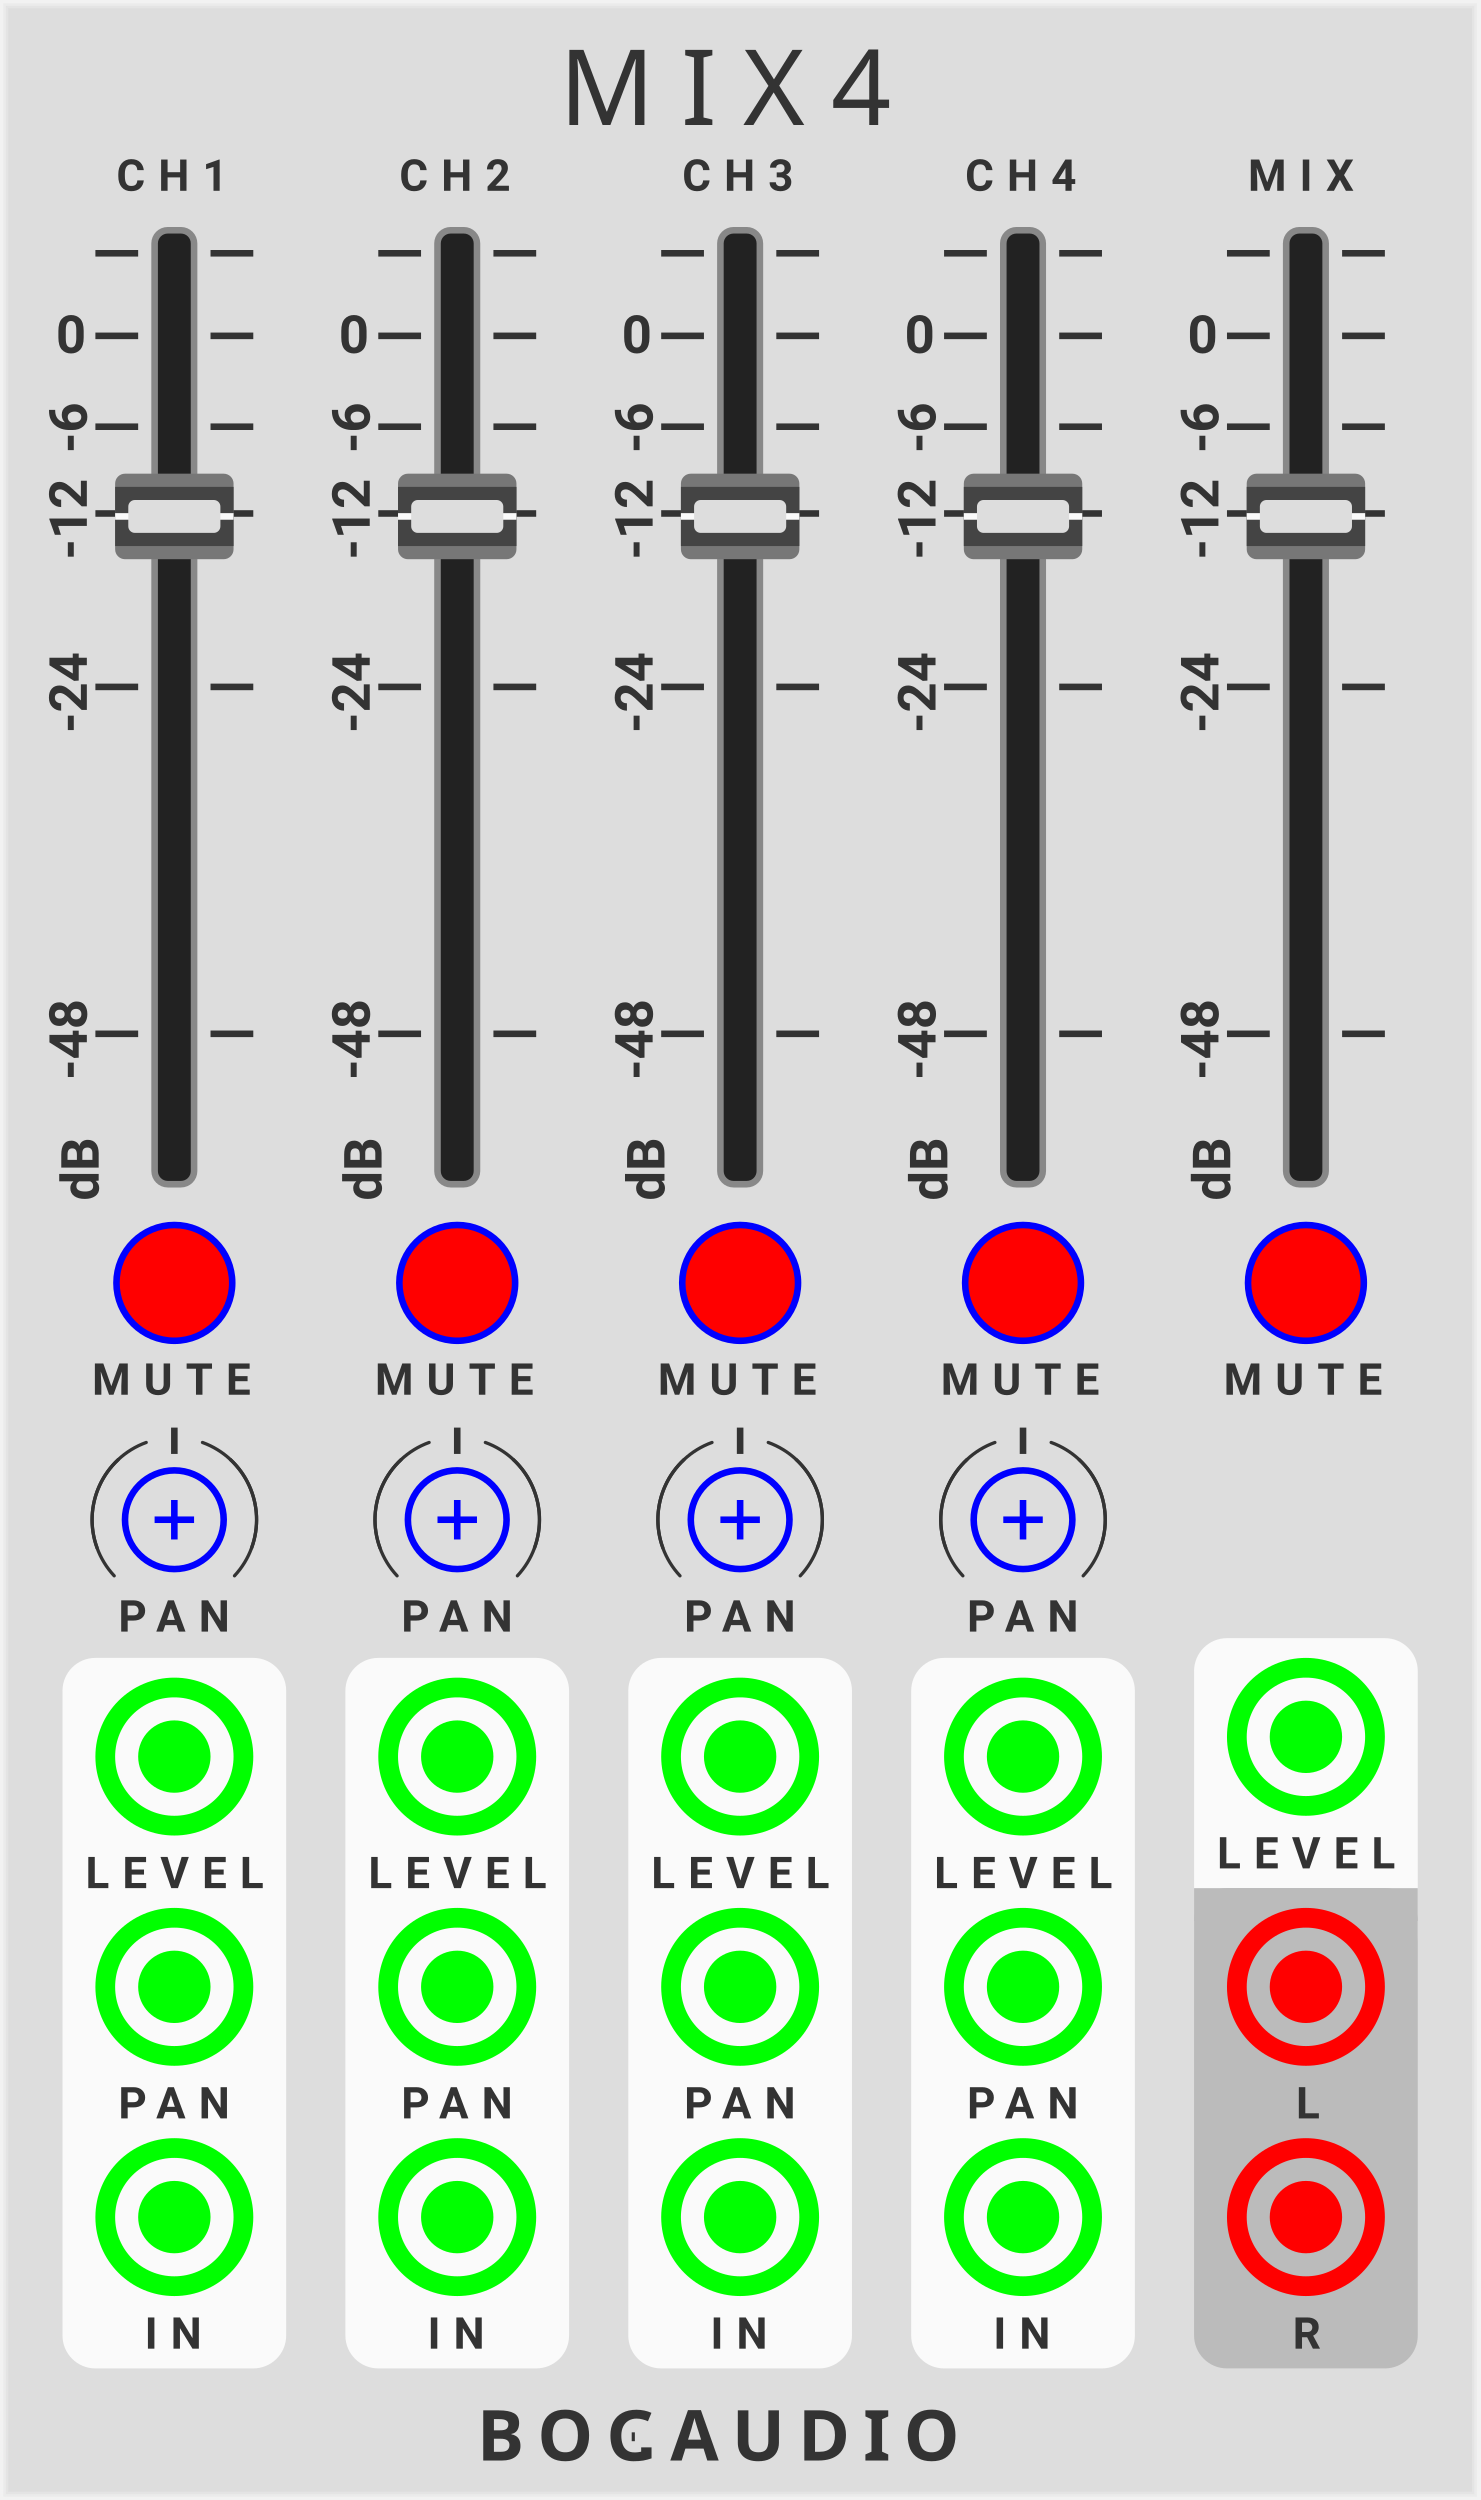
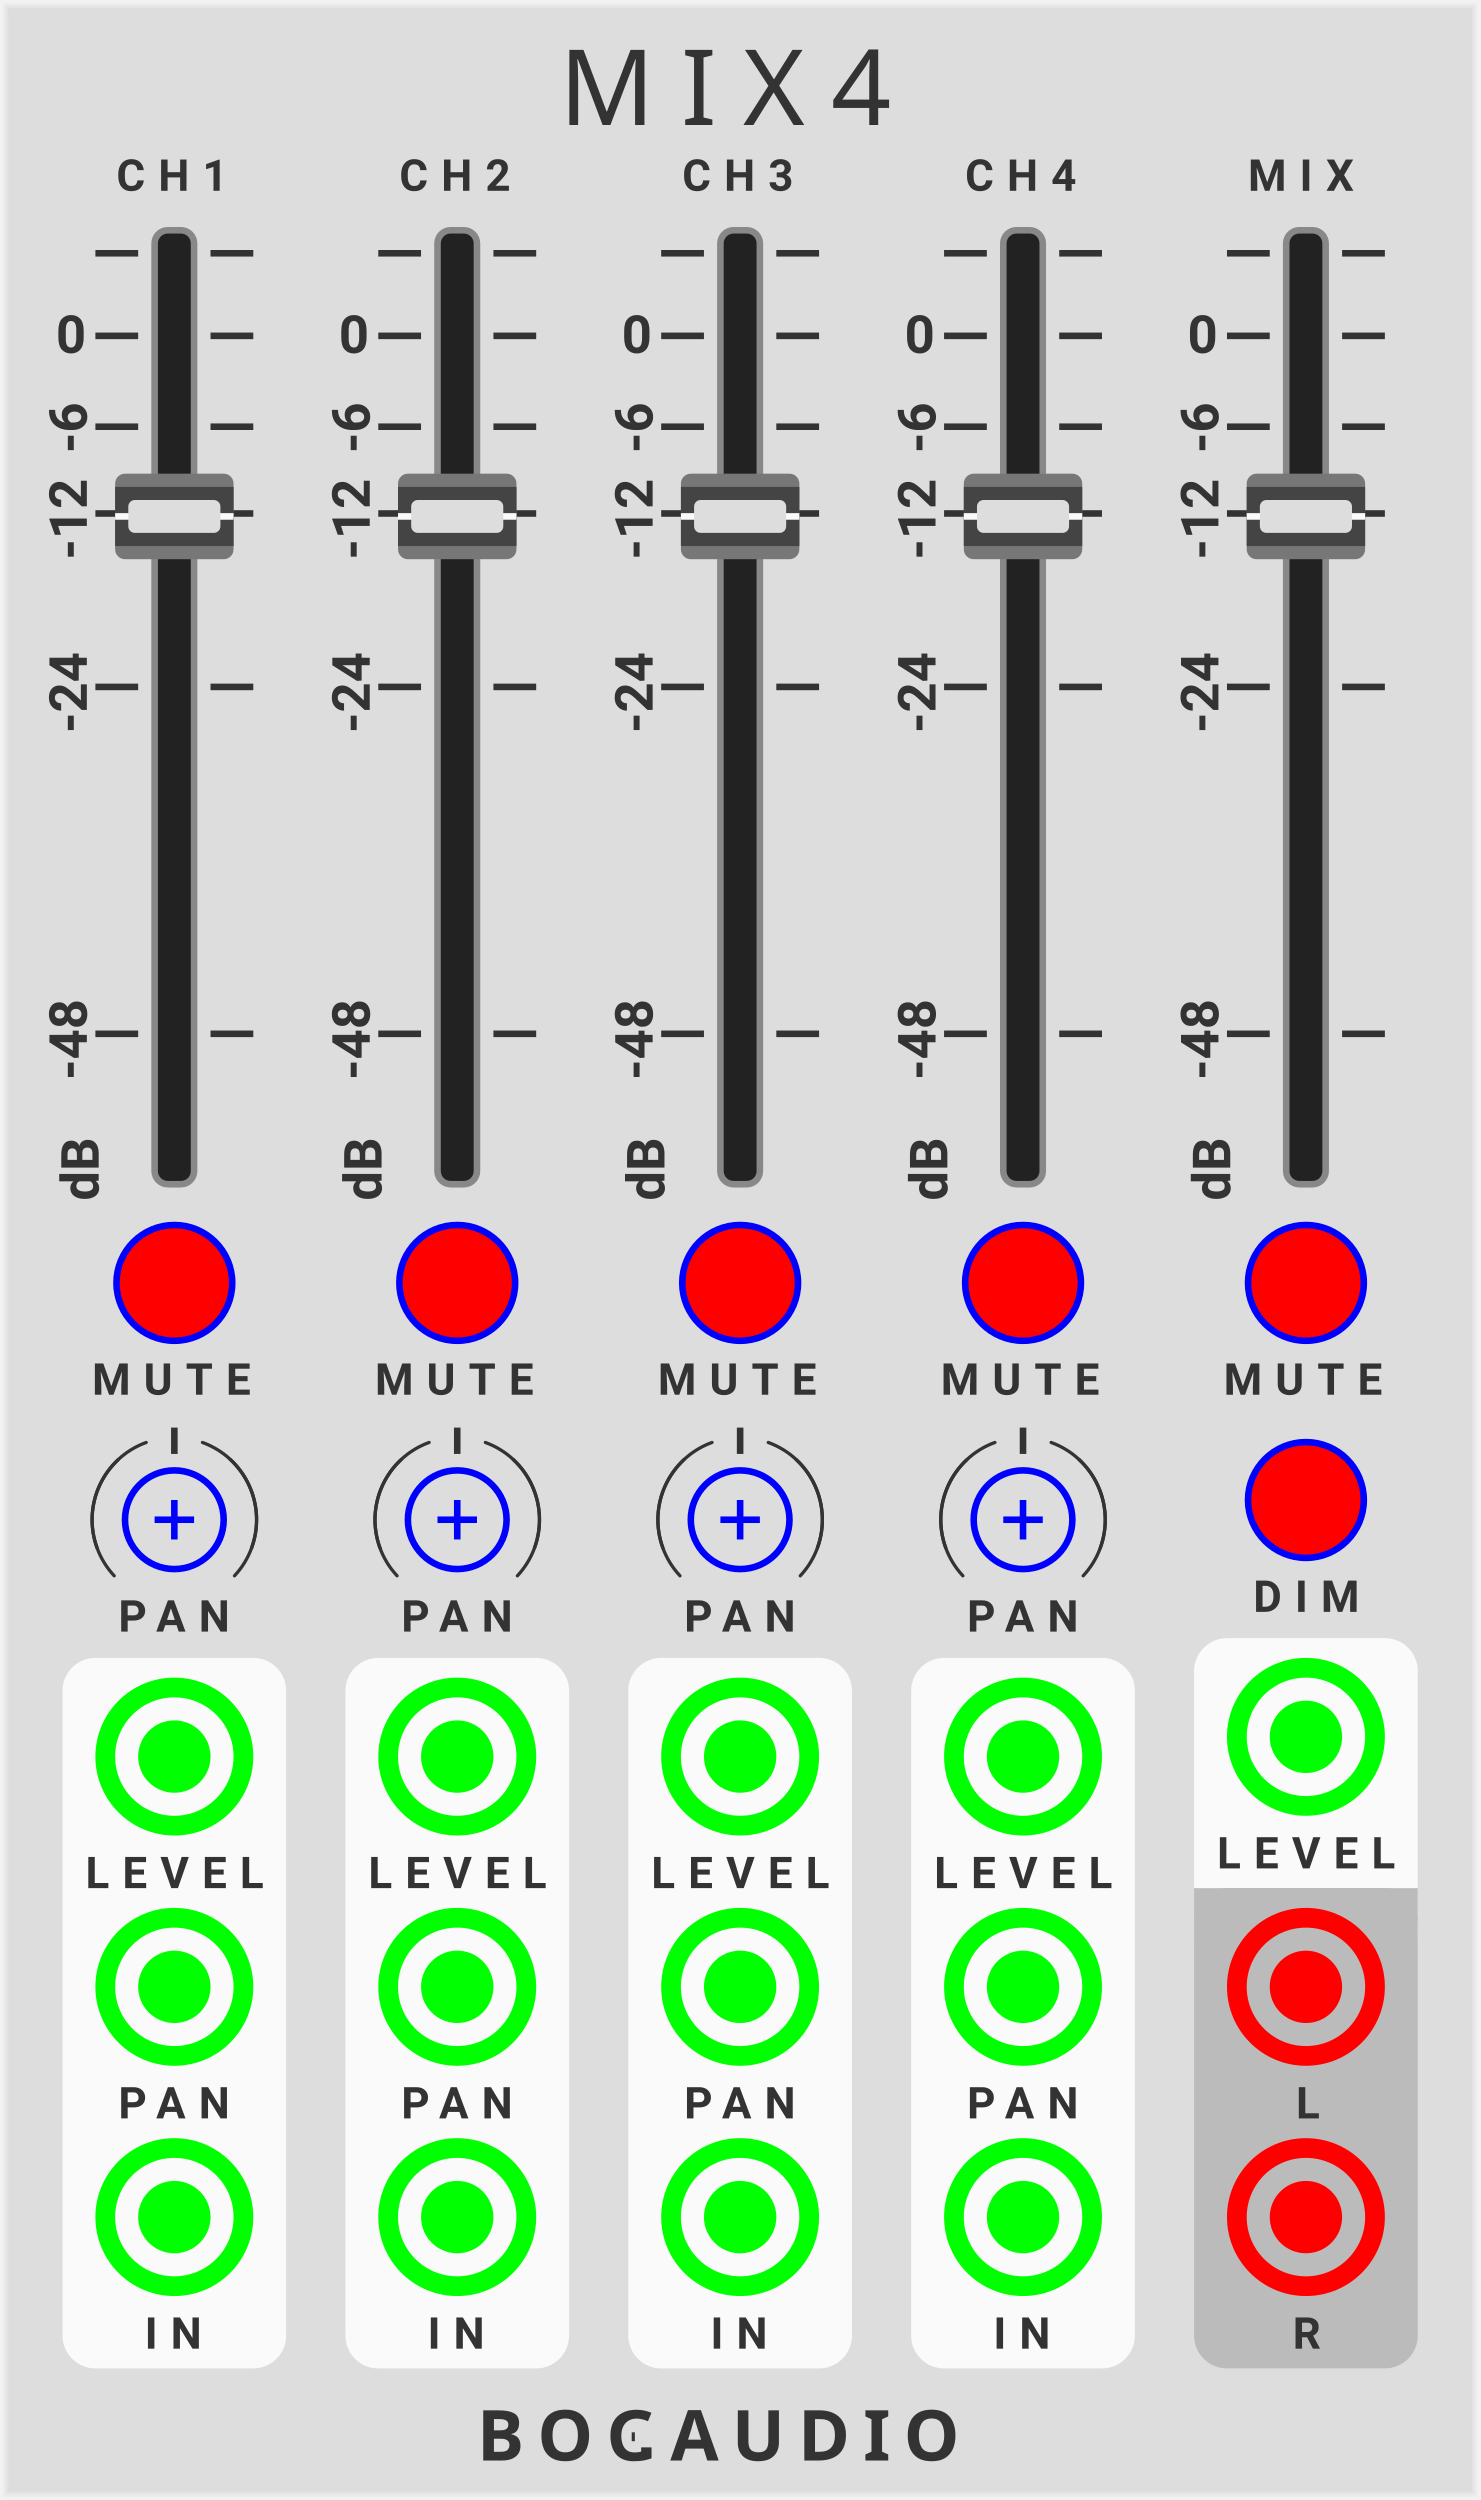
<svg xmlns="http://www.w3.org/2000/svg" xmlns:xlink="http://www.w3.org/1999/xlink" version="1.1" width="225" height="380" viewBox="0 0 225 380">
  <style>
    text {
      fill: #333;
      font-family: 'Roboto', sans-serif;
      font-weight: bold;
    }
    text.title {
      font-family: 'Comfortaa', sans-serif;
      font-weight: normal;
    }
    text.brand {
      font-family: 'Audiowide', sans-serif;
      font-weight: bold;
    }
  </style>
  <defs>
    <symbol id="slider" viewBox="0 0 18px 151x">
      <rect width="18" height="151" fill="none" />
      <rect width="6" height="145" x="6" y="3" rx="2" stroke-width="1" stroke="#888" fill="#222" />
      <g transform="translate(0 40)">
        <rect width="18" height="13" rx="1.5" fill="#777" />
        <rect width="18" height="9" x="0" y="2" fill="#444" />
        <polyline points="0,6.5 18,6.5" stroke="#fafafa" stroke-width="1" fill="none" />
        <rect width="14" height="5" x="2" y="4" rx="1.0" fill="#ddd" transform="translate(0 0)" />
      </g>
    </symbol>
    <symbol id="sliderguide-db" viewBox="0 0 20px 151px">
      <g transform="translate(0 6.5)">
        <polyline points="0,0 6.5,0" stroke="#333" fill="none" transform="translate(10.5 0)" />
        <polyline points="0,0 6.5,0" stroke="#333" fill="none" transform="translate(28 0)" />
      </g>
      <g transform="translate(0 19.05)">
        <polyline points="0,0 6.5,0" stroke="#333" fill="none" transform="translate(10.5 0)" />
        <polyline points="0,0 6.5,0" stroke="#333" fill="none" transform="translate(28 0)" />
        <text font-size="6.0pt" transform="translate(7 0) rotate(0) translate(-2.5 2.6)">0</text>
      </g>
      <g transform="translate(0 32.86)">
        <polyline points="0,0 6.5,0" stroke="#333" fill="none" transform="translate(10.5 0)" />
        <polyline points="0,0 6.5,0" stroke="#333" fill="none" transform="translate(28 0)" />
        <text font-size="6.0pt" transform="translate(7 0) rotate(-90) translate(-4 2.2)">-6</text>
      </g>
      <g transform="translate(0 46.05)">
        <polyline points="0,0 6.5,0" stroke="#333" fill="none" transform="translate(10.5 0)" />
        <polyline points="0,0 6.5,0" stroke="#333" fill="none" transform="translate(28 0)" />
        <text font-size="6.0pt" transform="translate(7 0) rotate(-90) translate(-7 2.2)">-12</text>
      </g>
      <g transform="translate(0 72.41)">
        <polyline points="0,0 6.5,0" stroke="#333" fill="none" transform="translate(10.5 0)" />
        <polyline points="0,0 6.5,0" stroke="#333" fill="none" transform="translate(28 0)" />
        <text font-size="6.0pt" transform="translate(7 0) rotate(-90) translate(-7 2.2)">-24</text>
      </g>
      <g transform="translate(0 125.14)">
        <polyline points="0,0 6.5,0" stroke="#333" fill="none" transform="translate(10.5 0)" />
        <polyline points="0,0 6.5,0" stroke="#333" fill="none" transform="translate(28 0)" />
        <text font-size="6.0pt" transform="translate(7 0) rotate(-90) translate(-7 2.2)">-48</text>
      </g>
      <g transform="translate(0 151.5)">
        <text font-size="6.0pt" transform="translate(7 -10) rotate(-90) translate(-9 4)">dB</text>
      </g>
    </symbol>
    <symbol id="knob-smallest" viewBox="0 0 16px 16px">
      <g transform="translate(8 8)">
        <polyline points="-3,0 3,0" stroke-width="1" stroke="#00f" />
        <polyline points="0,-3 0,3" stroke-width="1" stroke="#00f" />
        <circle r="7.5" stroke-width="1" stroke="#00f" fill="none" />
      </g>
    </symbol>
    <symbol id="knobguide-centertick" viewBox="0 0 40px 40px">
      <g transform="translate(20 20)">
        <g transform="rotate(-90) translate(10 0)">
          <polyline points="0,0 4,0" stroke-width="1" stroke="#333" />
        </g>
        <path d="M 0 -12.5 A 12.5 12.5 0 0 1 12.5 0" stroke="#333" stroke-width="0.5" stroke-linecap="round" fill="none" transform="rotate(20)" />
        <path d="M 0 -12.5 A 12.5 12.5 0 0 1 12.5 0" stroke="#333" stroke-width="0.5" stroke-linecap="round" fill="none" transform="rotate(43)" />
        <path d="M 0 -12.5 A 12.5 12.5 0 0 0 -12.5 0" stroke="#333" stroke-width="0.5" stroke-linecap="round" fill="none" transform="rotate(-20)" />
        <path d="M 0 -12.5 A 12.5 12.5 0 0 0 -12.5 0" stroke="#333" stroke-width="0.5" stroke-linecap="round" fill="none" transform="rotate(-43)" />
      </g>
    </symbol>
    <symbol id="button" viewBox="0 0 20px 20px">
      <g transform="translate(10 10)">
        <circle cx="0" cy="0" r="8.8" stroke-width="1" stroke="#00f" fill="#f00" />
      </g>
    </symbol>
    <symbol id="input" viewBox="0 0 24px 24px">
      <g transform="translate(12 12)">
        <circle cx="0" cy="0" r="5" stroke-width="1" stroke="#0f0" fill="#0f0" />
        <circle cx="0" cy="0" r="10.5" stroke-width="3" stroke="#0f0" fill="none" />
      </g>
    </symbol>
    <symbol id="output" viewBox="0 0 24px 24px">
      <g transform="translate(12 12)">
        <circle cx="0" cy="0" r="5" stroke-width="1" stroke="#f00" fill="#f00" />
        <circle cx="0" cy="0" r="10.5" stroke-width="3" stroke="#f00" fill="none" />
      </g>
    </symbol>
  </defs>
  <rect width="100%" height="100%" fill="#ddd" />
  <polyline points="1,1 224,1 224,379 1,379 1,1" stroke="#e4e4e4" stroke-width="0.5" fill="none" />
  <polyline points="0.5,0.5 224.5,0.5 224.5,379.5 0.5,379.5 0.5,0.5" stroke="#ebebeb" stroke-width="0.8" fill="none" />
  <polyline points="0,0 225,0 225,380 0,380 0,0" stroke="#f2f2f2" stroke-width="1" fill="none" />
  <text class="title" x="85" y="19" font-size="12pt" letter-spacing="4px">MIX4</text>
  <g transform="translate(72.5 374)">
    <text class="brand" font-size="8pt" letter-spacing="2px">BOGAUDIO</text>
    <rect width="3.0" height="3" fill="#ddd" transform="translate(24 -5)" />
  </g>
  <g transform="translate(4 20)">
    <text font-size="5pt" letter-spacing="2px" transform="translate(13.7 9)">CH1</text>
    <use xlink:href="#sliderguide-db" transform="translate(0 12)" />
    <use id="LEVEL1_PARAM" xlink:href="#slider" transform="translate(13.5 12)" />
    <use id="MUTE1_PARAM" xlink:href="#button" transform="translate(12.5 165)" />
    <text font-size="5pt" letter-spacing="2px" transform="translate(10 192)">MUTE</text>
    <use id="PAN1_PARAM" xlink:href="#knob-smallest" transform="translate(14.5 203)" />
    <use xlink:href="#knobguide-centertick" transform="translate(2.5 191)" />
    <text font-size="5pt" letter-spacing="2px" transform="translate(14 228)">PAN</text>
    <g transform="translate(5.5 232)">
      <rect width="34" height="108" rx="5" fill="#fafafa" />
      <use id="CV1_INPUT" xlink:href="#input" transform="translate(5 3)" />
      <text font-size="5pt" letter-spacing="2px" transform="translate(3.5 35)">LEVEL</text>
      <use id="PAN1_INPUT" xlink:href="#input" transform="translate(5 38)" />
      <text font-size="5pt" letter-spacing="2px" transform="translate(8.5 70)">PAN</text>
      <use id="IN1_INPUT" xlink:href="#input" transform="translate(5 73)" />
      <text font-size="5pt" letter-spacing="2px" transform="translate(12.5 105)">IN</text>
    </g>
  </g>
  <g transform="translate(47 20)">
    <text font-size="5pt" letter-spacing="2px" transform="translate(13.7 9)">CH2</text>
    <use xlink:href="#sliderguide-db" transform="translate(0 12)" />
    <use id="LEVEL2_PARAM" xlink:href="#slider" transform="translate(13.5 12)" />
    <use id="MUTE2_PARAM" xlink:href="#button" transform="translate(12.5 165)" />
    <text font-size="5pt" letter-spacing="2px" transform="translate(10 192)">MUTE</text>
    <use id="PAN2_PARAM" xlink:href="#knob-smallest" transform="translate(14.5 203)" />
    <use xlink:href="#knobguide-centertick" transform="translate(2.5 191)" />
    <text font-size="5pt" letter-spacing="2px" transform="translate(14 228)">PAN</text>
    <g transform="translate(5.5 232)">
      <rect width="34" height="108" rx="5" fill="#fafafa" />
      <use id="CV2_INPUT" xlink:href="#input" transform="translate(5 3)" />
      <text font-size="5pt" letter-spacing="2px" transform="translate(3.5 35)">LEVEL</text>
      <use id="PAN2_INPUT" xlink:href="#input" transform="translate(5 38)" />
      <text font-size="5pt" letter-spacing="2px" transform="translate(8.5 70)">PAN</text>
      <use id="IN2_INPUT" xlink:href="#input" transform="translate(5 73)" />
      <text font-size="5pt" letter-spacing="2px" transform="translate(12.5 105)">IN</text>
    </g>
  </g>
  <g transform="translate(90 20)">
    <text font-size="5pt" letter-spacing="2px" transform="translate(13.7 9)">CH3</text>
    <use xlink:href="#sliderguide-db" transform="translate(0 12)" />
    <use id="LEVEL3_PARAM" xlink:href="#slider" transform="translate(13.5 12)" />
    <use id="MUTE3_PARAM" xlink:href="#button" transform="translate(12.5 165)" />
    <text font-size="5pt" letter-spacing="2px" transform="translate(10 192)">MUTE</text>
    <use id="PAN3_PARAM" xlink:href="#knob-smallest" transform="translate(14.5 203)" />
    <use xlink:href="#knobguide-centertick" transform="translate(2.5 191)" />
    <text font-size="5pt" letter-spacing="2px" transform="translate(14 228)">PAN</text>
    <g transform="translate(5.5 232)">
      <rect width="34" height="108" rx="5" fill="#fafafa" />
      <use id="CV3_INPUT" xlink:href="#input" transform="translate(5 3)" />
      <text font-size="5pt" letter-spacing="2px" transform="translate(3.5 35)">LEVEL</text>
      <use id="PAN3_INPUT" xlink:href="#input" transform="translate(5 38)" />
      <text font-size="5pt" letter-spacing="2px" transform="translate(8.5 70)">PAN</text>
      <use id="IN3_INPUT" xlink:href="#input" transform="translate(5 73)" />
      <text font-size="5pt" letter-spacing="2px" transform="translate(12.5 105)">IN</text>
    </g>
  </g>
  <g transform="translate(133 20)">
    <text font-size="5pt" letter-spacing="2px" transform="translate(13.7 9)">CH4</text>
    <use xlink:href="#sliderguide-db" transform="translate(0 12)" />
    <use id="LEVEL4_PARAM" xlink:href="#slider" transform="translate(13.5 12)" />
    <use id="MUTE4_PARAM" xlink:href="#button" transform="translate(12.5 165)" />
    <text font-size="5pt" letter-spacing="2px" transform="translate(10 192)">MUTE</text>
    <use id="PAN4_PARAM" xlink:href="#knob-smallest" transform="translate(14.5 203)" />
    <use xlink:href="#knobguide-centertick" transform="translate(2.5 191)" />
    <text font-size="5pt" letter-spacing="2px" transform="translate(14 228)">PAN</text>
    <g transform="translate(5.5 232)">
      <rect width="34" height="108" rx="5" fill="#fafafa" />
      <use id="CV4_INPUT" xlink:href="#input" transform="translate(5 3)" />
      <text font-size="5pt" letter-spacing="2px" transform="translate(3.5 35)">LEVEL</text>
      <use id="PAN4_INPUT" xlink:href="#input" transform="translate(5 38)" />
      <text font-size="5pt" letter-spacing="2px" transform="translate(8.5 70)">PAN</text>
      <use id="IN4_INPUT" xlink:href="#input" transform="translate(5 73)" />
      <text font-size="5pt" letter-spacing="2px" transform="translate(12.5 105)">IN</text>
    </g>
  </g>
  <g transform="translate(176 20)">
    <text font-size="5pt" letter-spacing="2px" transform="translate(13.7 9)">MIX</text>
    <use xlink:href="#sliderguide-db" transform="translate(0 12)" />
    <use id="MIX_PARAM" xlink:href="#slider" transform="translate(13.5 12)" />
    <use id="MIX_MUTE_PARAM" xlink:href="#button" transform="translate(12.5 165)" />
    <text font-size="5pt" letter-spacing="2px" transform="translate(10 192)">MUTE</text>
+     <use id="MIX_DIM_PARAM" xlink:href="#button" transform="translate(12.5 198)" />
+     <text font-size="5pt" letter-spacing="2px" transform="translate(14.5 225)">DIM</text>
    <g transform="translate(5.5 229)">
      <rect width="34" height="50" rx="5" fill="#fafafa" />
      <use id="MIX_CV_INPUT" xlink:href="#input" transform="translate(5 3)" />
      <text font-size="5pt" letter-spacing="2px" transform="translate(3.5 35)">LEVEL</text>
      <rect width="34" height="73" rx="5" fill="#bbb" transform="translate(0 38)" />
      <rect width="34" height="5" fill="#bbb" transform="translate(0 38)" />
      <use id="L_OUTPUT" xlink:href="#output" transform="translate(5 41)" />
      <text font-size="5pt" letter-spacing="2px" transform="translate(15.5 73)">L</text>
      <use id="R_OUTPUT" xlink:href="#output" transform="translate(5 76)" />
      <text font-size="5pt" letter-spacing="2px" transform="translate(15 108)">R</text>
    </g>
  </g>
</svg>
